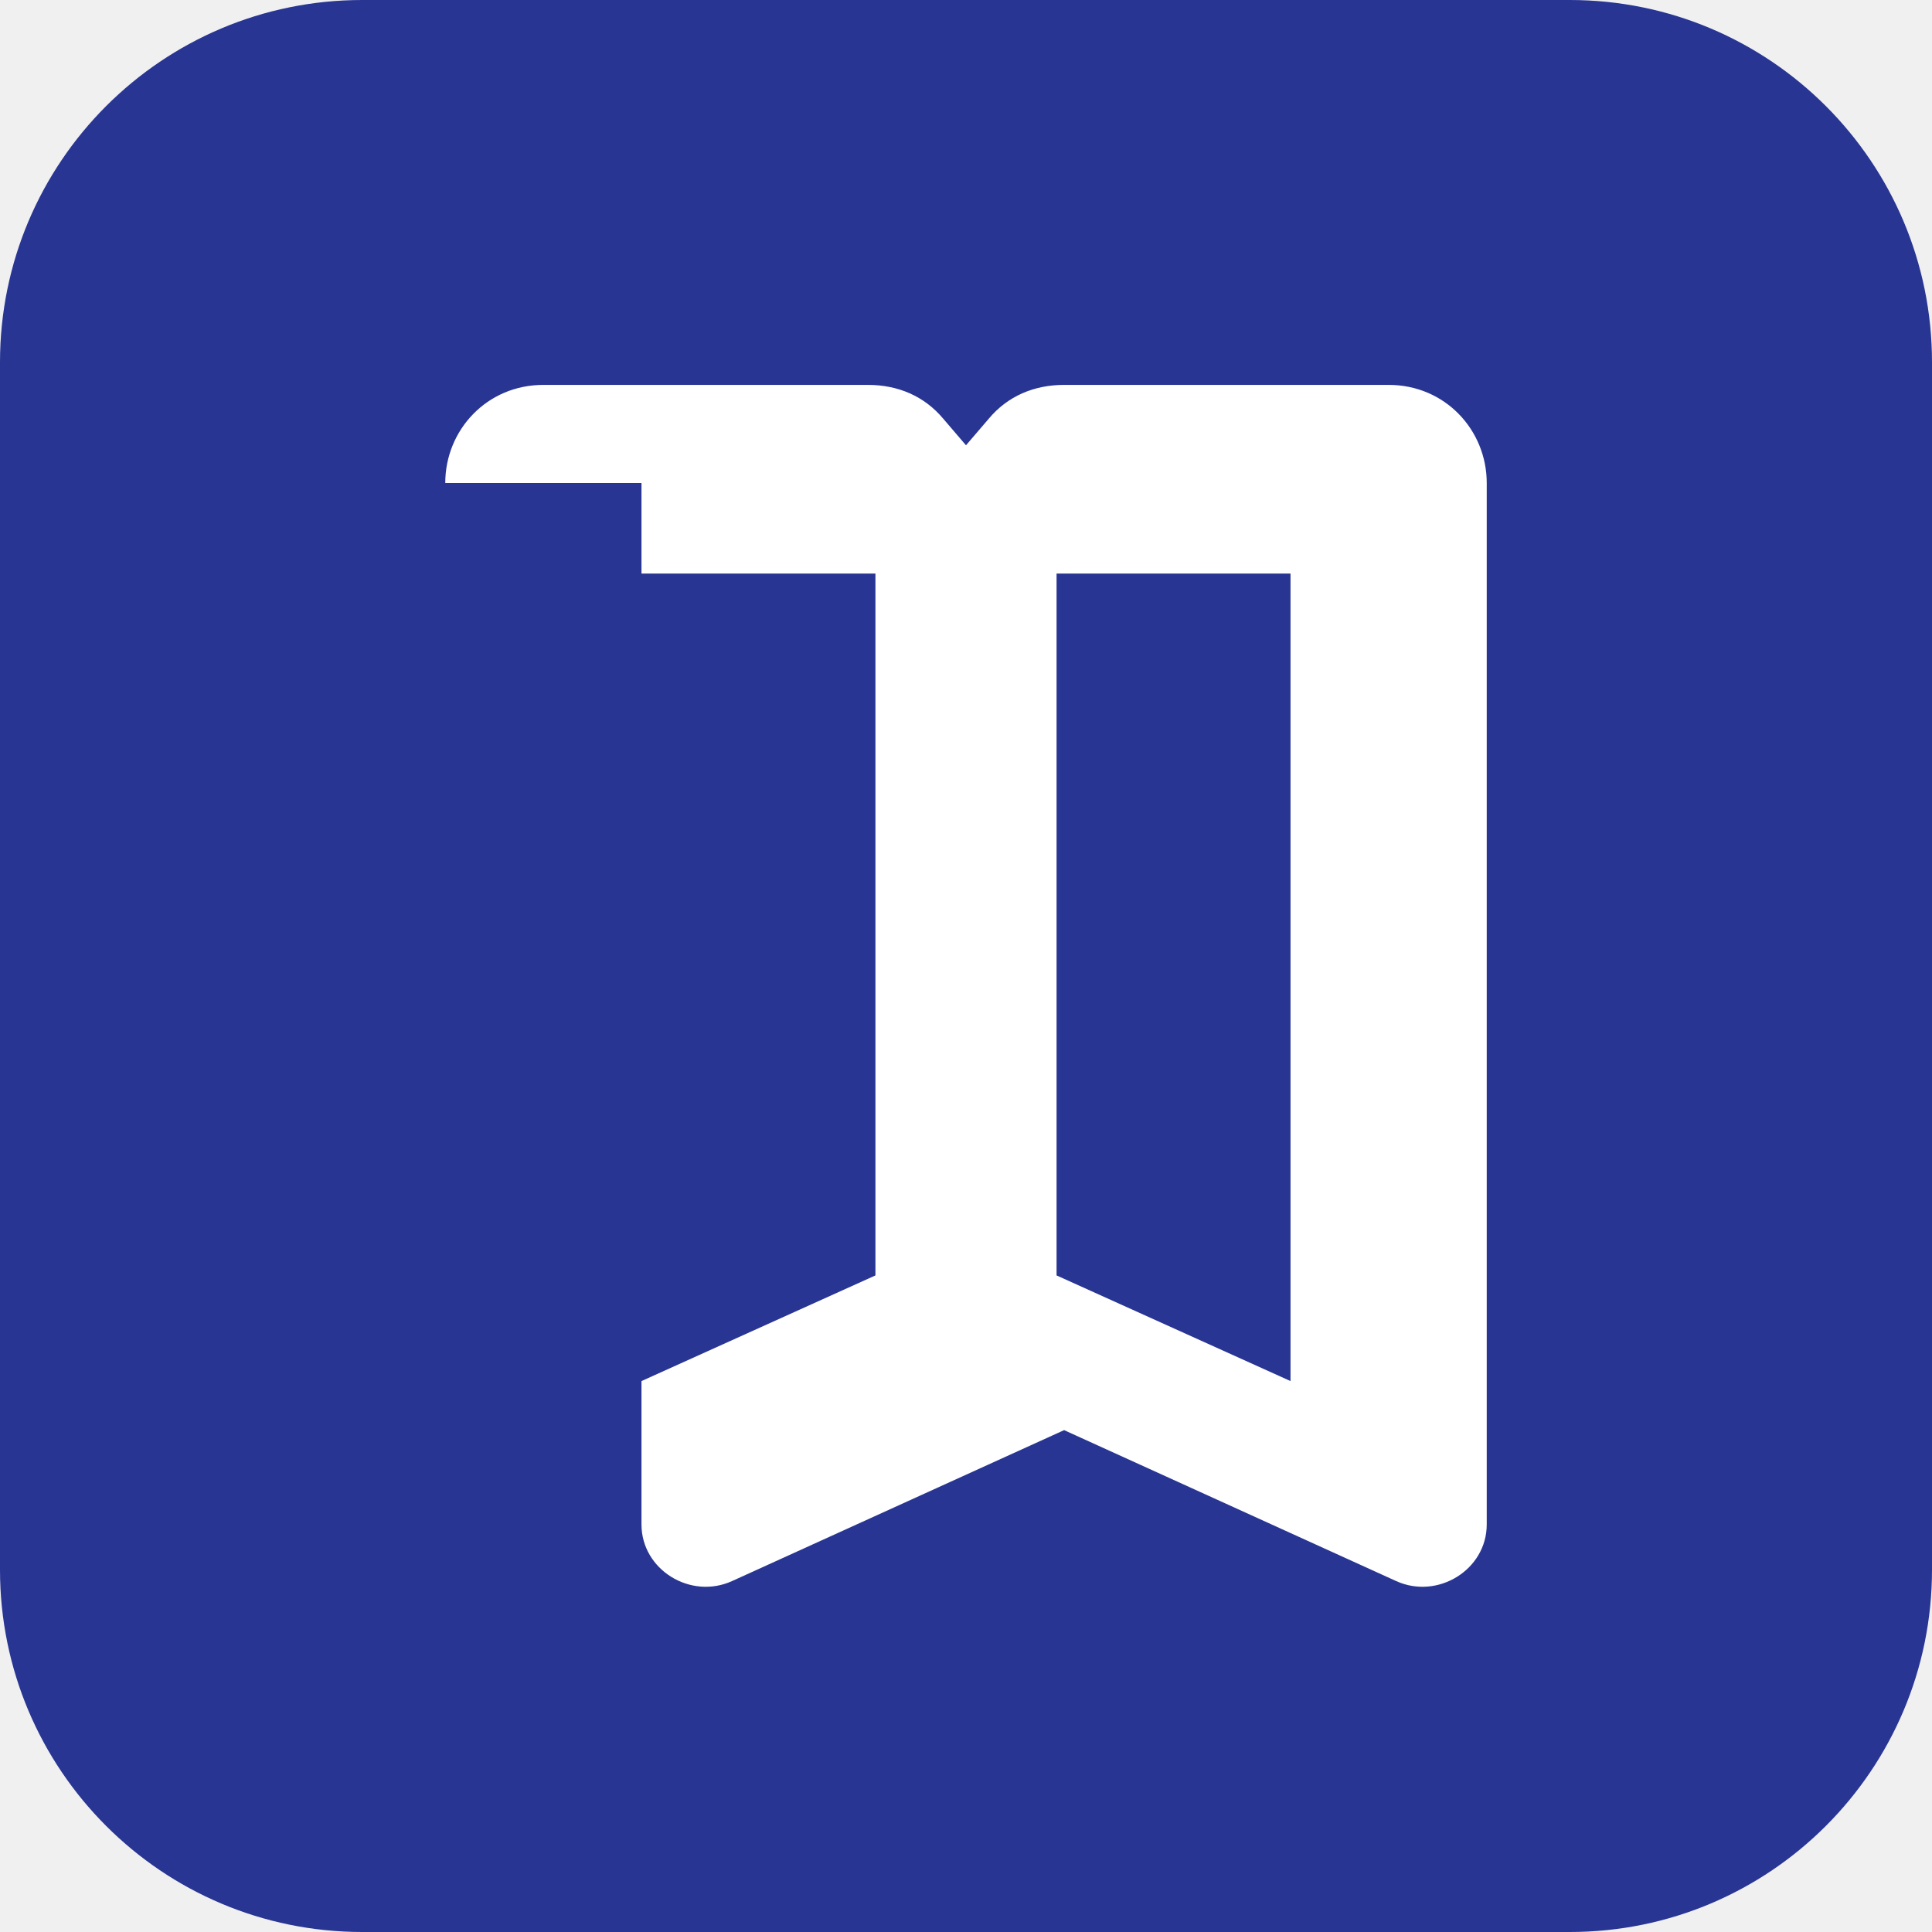
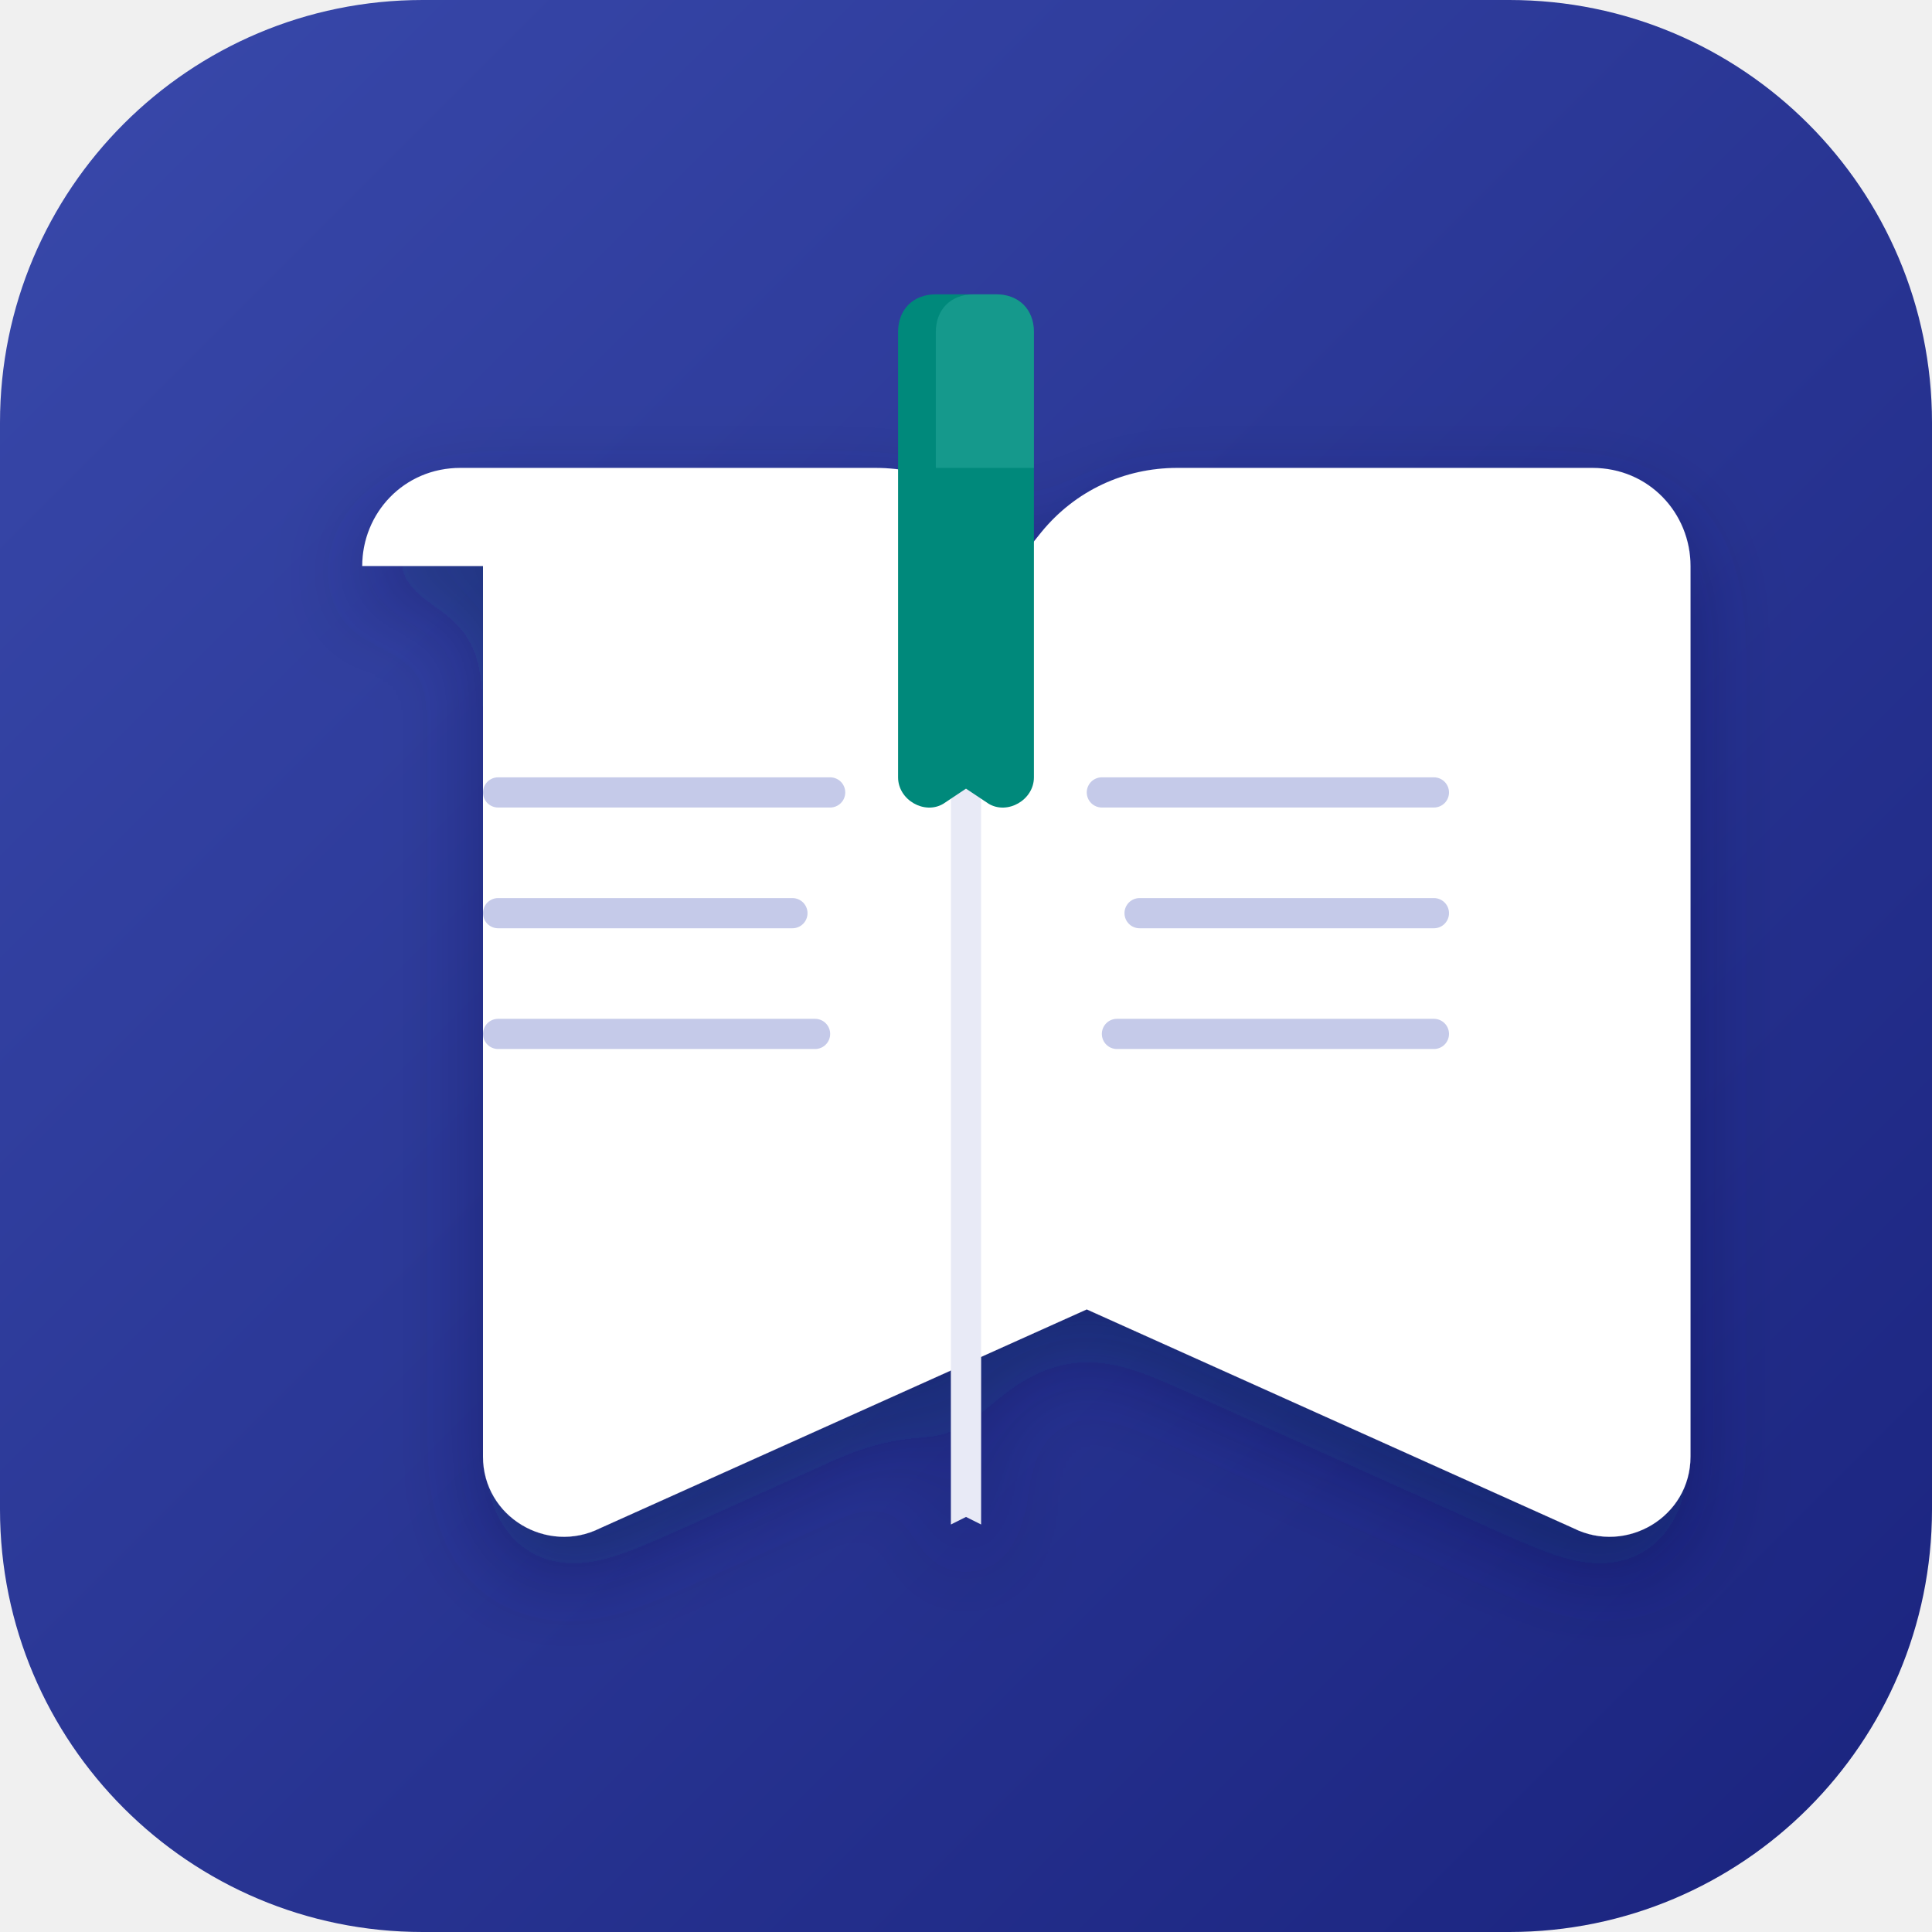
<svg xmlns="http://www.w3.org/2000/svg" viewBox="0 0 512 512" role="img" aria-label="Library">
-   <rect width="512" height="512" rx="96" fill="#283593" />
-   <path fill="#ffffff" d="M118 128c0-14 11-26 26-26h86c8 0 15 3 20 9l6 7 6-7c5-6 12-9 20-9h86c15 0 26 12 26 26v276c0 12-13 20-24 15l-88-40-88 40c-11 5-24-3-24-15V128zm52 24v214l62-28V152H170zm110 0v186l62 28V152H280z" />
+   <defs>
+     <linearGradient id="bg" x1="0" y1="0" x2="1" y2="1">
+       <stop offset="0%" stop-color="#3949ab" />
+       <stop offset="100%" stop-color="#1a237e" />
+     </linearGradient>
+     <filter id="softShadow" x="-20%" y="-20%" width="140%" height="140%">
+       <feDropShadow dx="0" dy="10" stdDeviation="12" flood-color="#0d1540" flood-opacity="0.35" />
+     </filter>
+   </defs>
+   <rect width="512" height="512" rx="112" fill="url(#bg)" />
+   <g filter="url(#softShadow)">
+     <path fill="#ffffff" d="M96 150c0-14 11-26 26-26h110c14 0 27 6 36 17l4 5 4-5c9-11 22-17 36-17h110c15 0 26 12 26 26v236c0 16-17 26-31 19l-129-58-129 58c-14 7-31-3-31-19V150z" />
+     <path fill="#e8eaf6" d="M256 156v246l-4 2V158z" />
+     <path fill="#e8eaf6" d="M256 156v246l4 2V158z" />
+     <path stroke="#c5cae9" stroke-width="8" stroke-linecap="round" d="M132 210h88M132 242h78M132 274h84" />
+     <path stroke="#c5cae9" stroke-width="8" stroke-linecap="round" d="M292 210h88M302 242h78M296 274h84" />
+   </g>
+   <path fill="#00897b" d="M248 78h16c6 0 10 4 10 10v118c0 6-7 10-12 7l-6-4-6 4c-5 3-12-1-12-7V88c0-6 4-10 10-10z" />
+   <path fill="#26a69a" d="M248 78h16c6 0 10 4 10 10v36H248V88c0-6 4-10 10-10z" opacity="0.55" />
</svg>
